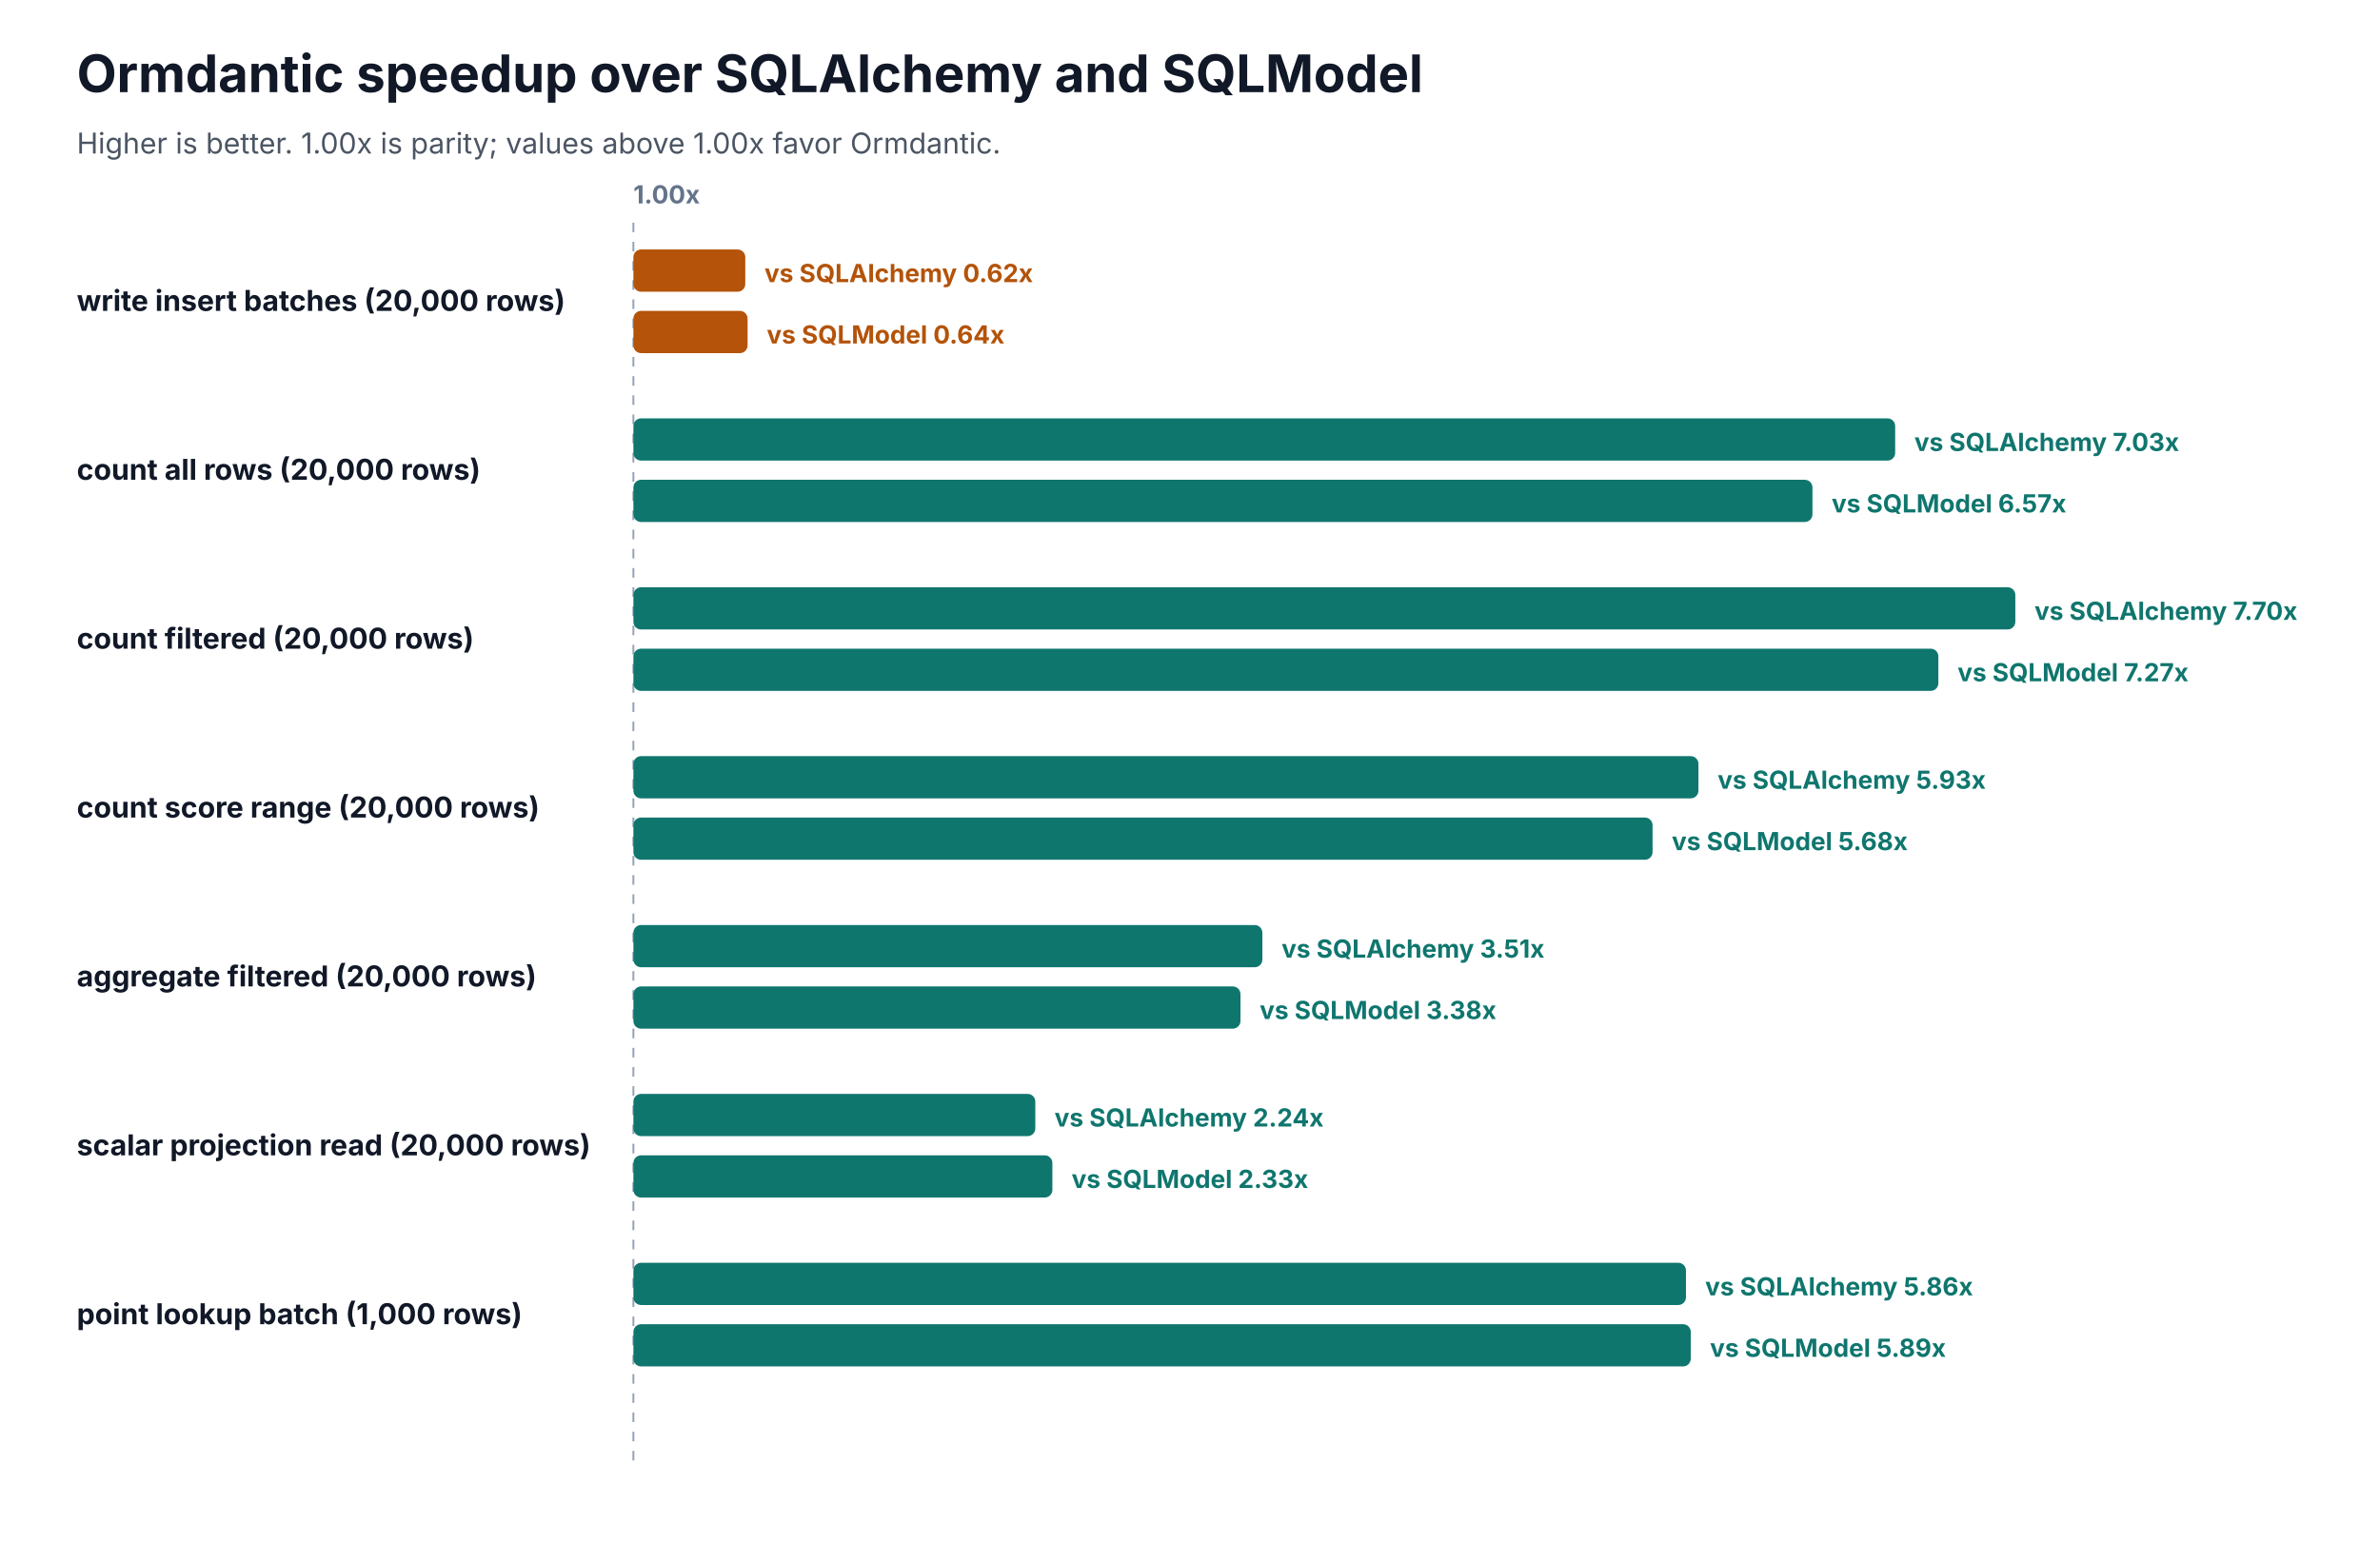
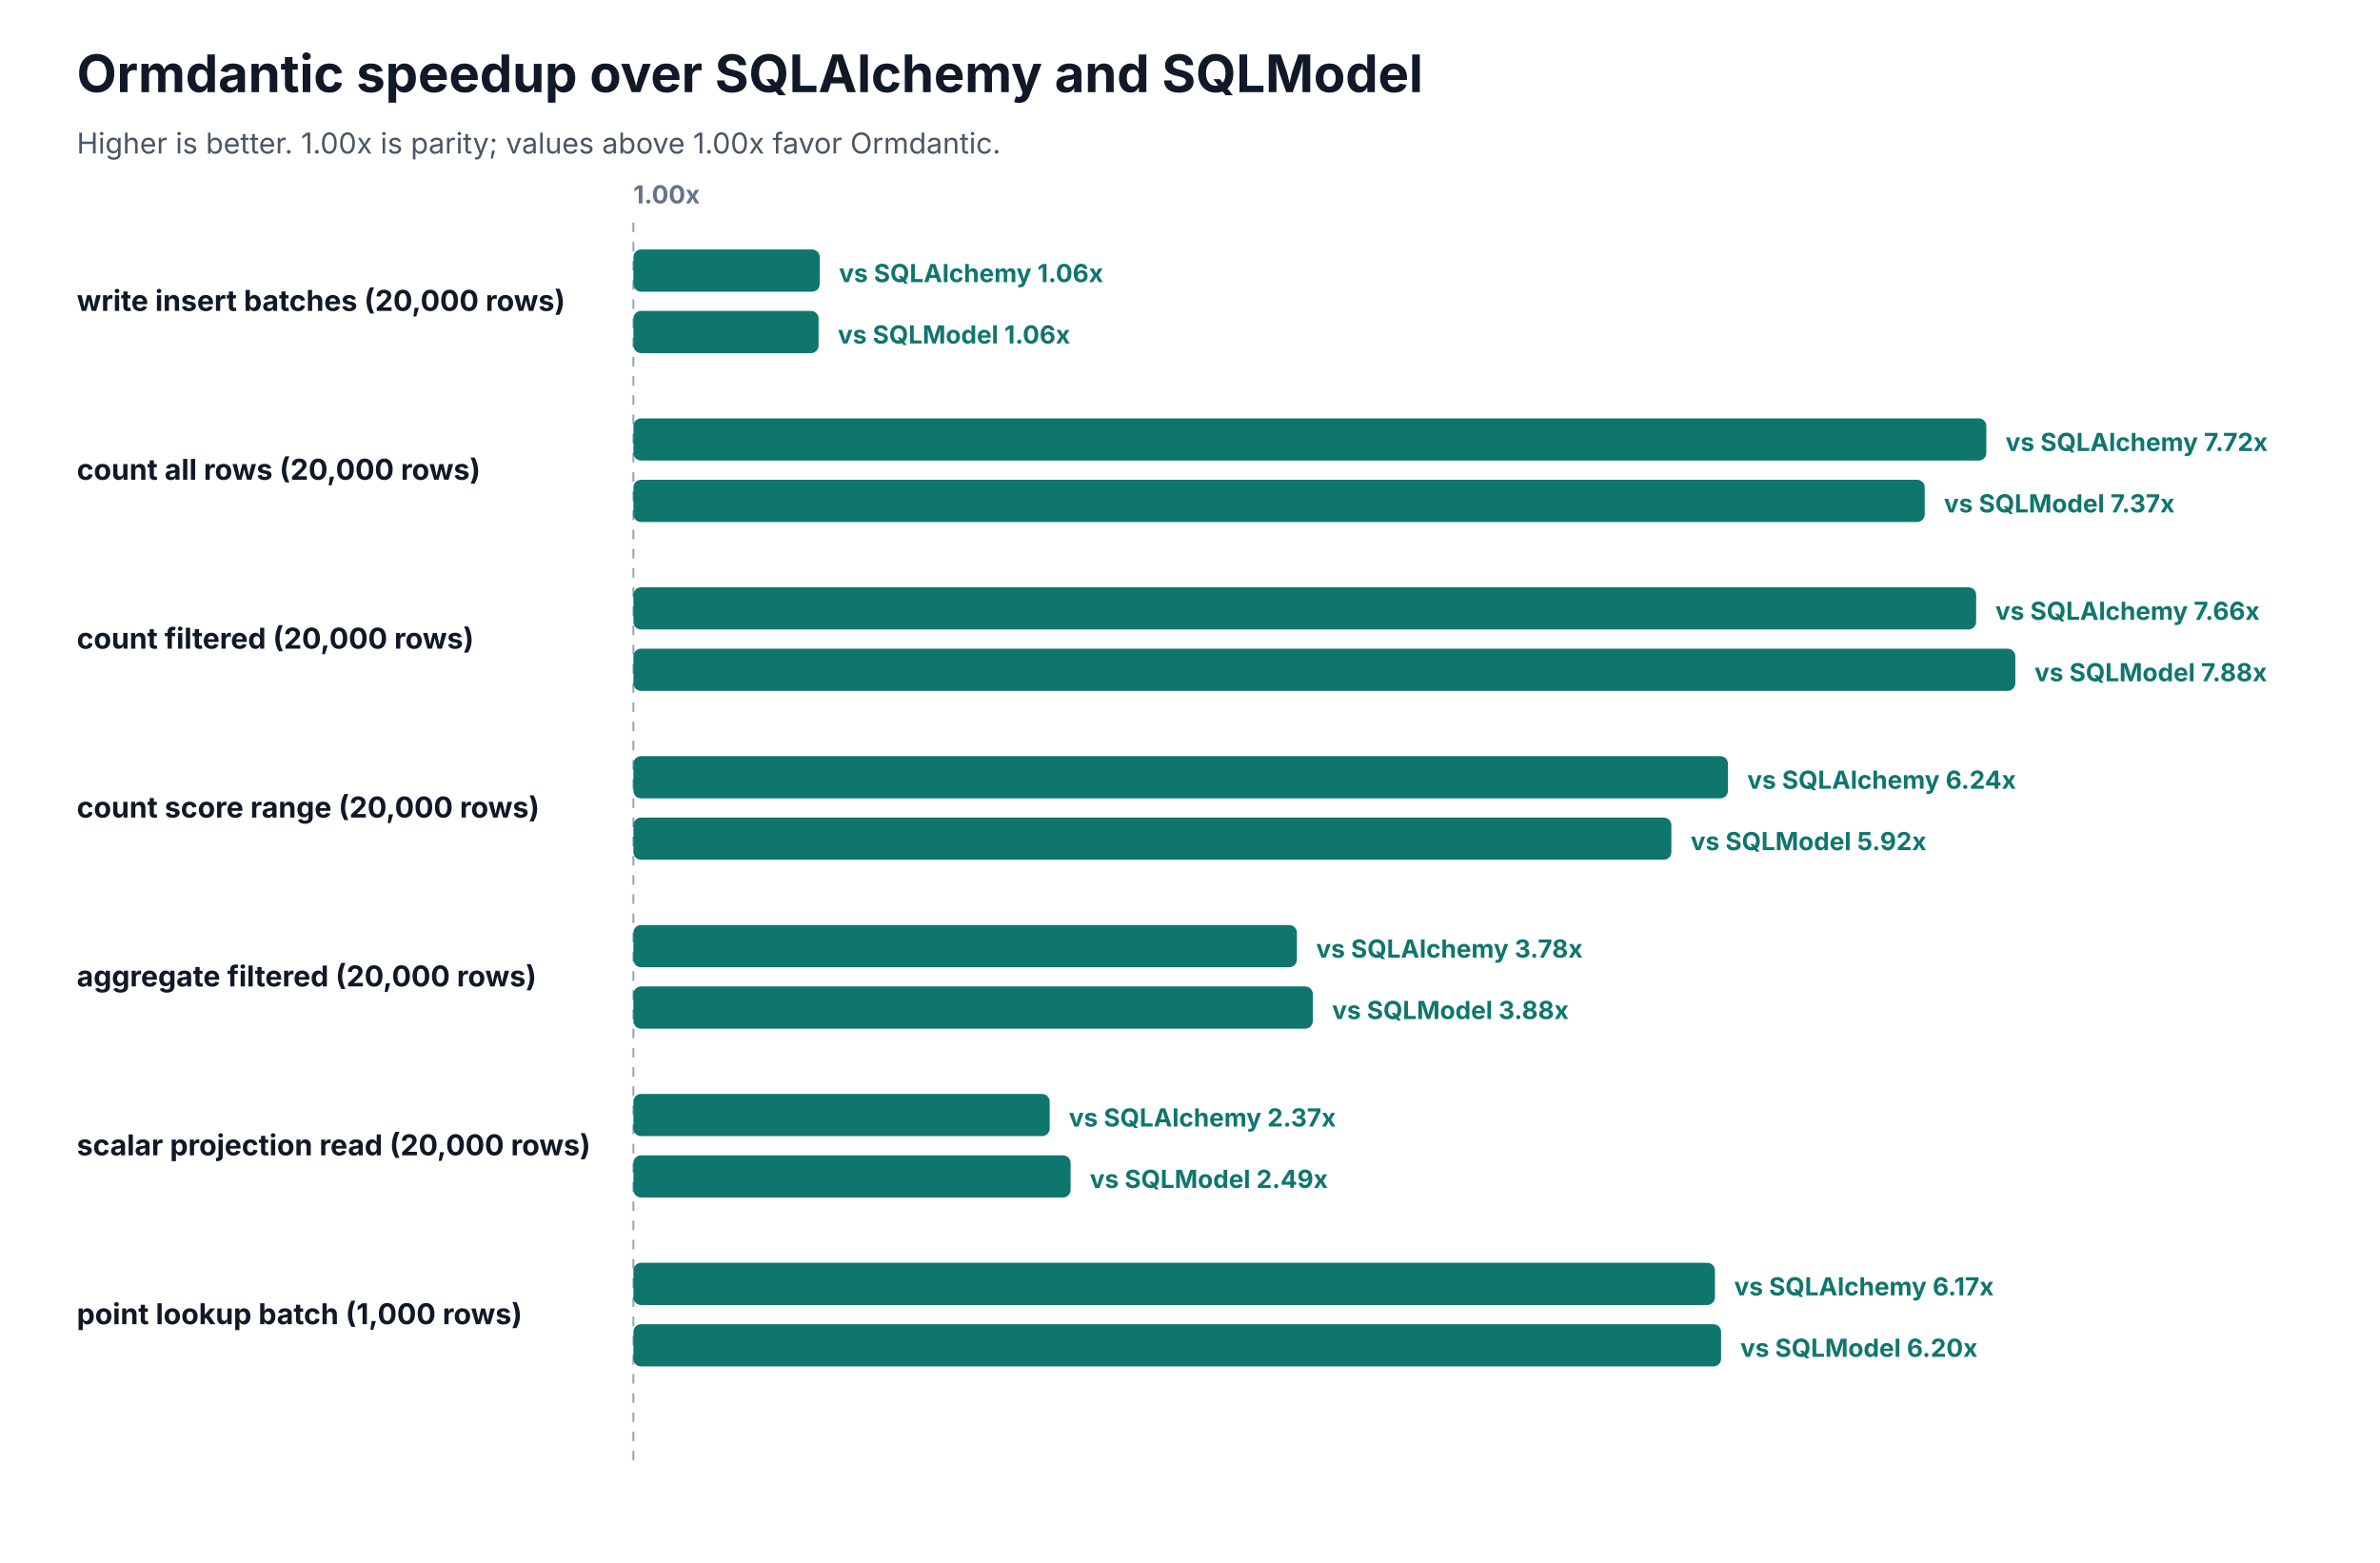
<svg xmlns="http://www.w3.org/2000/svg" width="1240" height="814" viewBox="0 0 1240 814" role="img">
  <style>text{font-family:Inter,ui-sans-serif,system-ui,-apple-system,BlinkMacSystemFont,'Segoe UI',sans-serif;letter-spacing:0}</style>
  <text x="40.0" y="48.0" font-size="27" font-weight="700" fill="#111827">Ormdantic speedup over SQLAlchemy and SQLModel</text>
  <text x="40.0" y="80.0" font-size="15" font-weight="400" fill="#4b5563">Higher is better. 1.00x is parity; values above 1.00x favor Ormdantic.</text>
  <line x1="330" y1="116" x2="330" y2="766" stroke="#94a3b8" stroke-width="1" stroke-dasharray="5 5" />
  <text x="330.0" y="106.0" font-size="13" font-weight="700" fill="#64748b">1.00x</text>
  <text x="40.0" y="162.0" font-size="15" font-weight="700" fill="#111827">write insert batches (20,000 rows)</text>
-   <rect x="330.0" y="130.0" width="58.3" height="22.0" rx="4" fill="#b45309" />
-   <text x="398.3" y="147.0" font-size="13" font-weight="700" fill="#b45309">vs SQLAlchemy 0.62x</text>
-   <rect x="330.0" y="162.0" width="59.5" height="22.0" rx="4" fill="#b45309" />
-   <text x="399.5" y="179.0" font-size="13" font-weight="700" fill="#b45309">vs SQLModel 0.64x</text>
+   <rect x="330.0" y="130.0" width="97.1" height="22.0" rx="4" fill="#0f766e" />
+   <text x="437.1" y="147.0" font-size="13" font-weight="700" fill="#0f766e">vs SQLAlchemy 1.06x</text>
+   <rect x="330.0" y="162.0" width="96.5" height="22.0" rx="4" fill="#0f766e" />
+   <text x="436.5" y="179.0" font-size="13" font-weight="700" fill="#0f766e">vs SQLModel 1.06x</text>
  <text x="40.0" y="250.0" font-size="15" font-weight="700" fill="#111827">count all rows (20,000 rows)</text>
-   <rect x="330.0" y="218.0" width="657.4" height="22.0" rx="4" fill="#0f766e" />
-   <text x="997.4" y="235.0" font-size="13" font-weight="700" fill="#0f766e">vs SQLAlchemy 7.03x</text>
-   <rect x="330.0" y="250.0" width="614.3" height="22.0" rx="4" fill="#0f766e" />
-   <text x="954.3" y="267.0" font-size="13" font-weight="700" fill="#0f766e">vs SQLModel 6.57x</text>
+   <rect x="330.0" y="218.0" width="704.9" height="22.0" rx="4" fill="#0f766e" />
+   <text x="1044.9" y="235.0" font-size="13" font-weight="700" fill="#0f766e">vs SQLAlchemy 7.72x</text>
+   <rect x="330.0" y="250.0" width="672.8" height="22.0" rx="4" fill="#0f766e" />
+   <text x="1012.8" y="267.0" font-size="13" font-weight="700" fill="#0f766e">vs SQLModel 7.37x</text>
  <text x="40.0" y="338.0" font-size="15" font-weight="700" fill="#111827">count filtered (20,000 rows)</text>
-   <rect x="330.0" y="306.0" width="720.0" height="22.0" rx="4" fill="#0f766e" />
-   <text x="1060.0" y="323.0" font-size="13" font-weight="700" fill="#0f766e">vs SQLAlchemy 7.70x</text>
-   <rect x="330.0" y="338.0" width="679.9" height="22.0" rx="4" fill="#0f766e" />
-   <text x="1019.9" y="355.0" font-size="13" font-weight="700" fill="#0f766e">vs SQLModel 7.27x</text>
+   <rect x="330.0" y="306.0" width="699.6" height="22.0" rx="4" fill="#0f766e" />
+   <text x="1039.6" y="323.0" font-size="13" font-weight="700" fill="#0f766e">vs SQLAlchemy 7.66x</text>
+   <rect x="330.0" y="338.0" width="720.0" height="22.0" rx="4" fill="#0f766e" />
+   <text x="1060.0" y="355.0" font-size="13" font-weight="700" fill="#0f766e">vs SQLModel 7.88x</text>
  <text x="40.0" y="426.0" font-size="15" font-weight="700" fill="#111827">count score range (20,000 rows)</text>
-   <rect x="330.0" y="394.0" width="554.9" height="22.0" rx="4" fill="#0f766e" />
-   <text x="894.9" y="411.0" font-size="13" font-weight="700" fill="#0f766e">vs SQLAlchemy 5.93x</text>
-   <rect x="330.0" y="426.0" width="531.0" height="22.0" rx="4" fill="#0f766e" />
-   <text x="871.0" y="443.0" font-size="13" font-weight="700" fill="#0f766e">vs SQLModel 5.68x</text>
+   <rect x="330.0" y="394.0" width="570.3" height="22.0" rx="4" fill="#0f766e" />
+   <text x="910.3" y="411.0" font-size="13" font-weight="700" fill="#0f766e">vs SQLAlchemy 6.24x</text>
+   <rect x="330.0" y="426.0" width="540.8" height="22.0" rx="4" fill="#0f766e" />
+   <text x="880.8" y="443.0" font-size="13" font-weight="700" fill="#0f766e">vs SQLModel 5.92x</text>
  <text x="40.0" y="514.0" font-size="15" font-weight="700" fill="#111827">aggregate filtered (20,000 rows)</text>
-   <rect x="330.0" y="482.0" width="327.7" height="22.0" rx="4" fill="#0f766e" />
-   <text x="667.7" y="499.0" font-size="13" font-weight="700" fill="#0f766e">vs SQLAlchemy 3.51x</text>
-   <rect x="330.0" y="514.0" width="316.3" height="22.0" rx="4" fill="#0f766e" />
-   <text x="656.3" y="531.0" font-size="13" font-weight="700" fill="#0f766e">vs SQLModel 3.38x</text>
+   <rect x="330.0" y="482.0" width="345.7" height="22.0" rx="4" fill="#0f766e" />
+   <text x="685.7" y="499.0" font-size="13" font-weight="700" fill="#0f766e">vs SQLAlchemy 3.78x</text>
+   <rect x="330.0" y="514.0" width="354.0" height="22.0" rx="4" fill="#0f766e" />
+   <text x="694.0" y="531.0" font-size="13" font-weight="700" fill="#0f766e">vs SQLModel 3.88x</text>
  <text x="40.0" y="602.0" font-size="15" font-weight="700" fill="#111827">scalar projection read (20,000 rows)</text>
-   <rect x="330.0" y="570.0" width="209.4" height="22.0" rx="4" fill="#0f766e" />
-   <text x="549.4" y="587.0" font-size="13" font-weight="700" fill="#0f766e">vs SQLAlchemy 2.24x</text>
-   <rect x="330.0" y="602.0" width="218.3" height="22.0" rx="4" fill="#0f766e" />
-   <text x="558.3" y="619.0" font-size="13" font-weight="700" fill="#0f766e">vs SQLModel 2.33x</text>
+   <rect x="330.0" y="570.0" width="216.9" height="22.0" rx="4" fill="#0f766e" />
+   <text x="556.9" y="587.0" font-size="13" font-weight="700" fill="#0f766e">vs SQLAlchemy 2.37x</text>
+   <rect x="330.0" y="602.0" width="227.8" height="22.0" rx="4" fill="#0f766e" />
+   <text x="567.8" y="619.0" font-size="13" font-weight="700" fill="#0f766e">vs SQLModel 2.49x</text>
  <text x="40.0" y="690.0" font-size="15" font-weight="700" fill="#111827">point lookup batch (1,000 rows)</text>
-   <rect x="330.0" y="658.0" width="548.4" height="22.0" rx="4" fill="#0f766e" />
-   <text x="888.4" y="675.0" font-size="13" font-weight="700" fill="#0f766e">vs SQLAlchemy 5.86x</text>
-   <rect x="330.0" y="690.0" width="550.9" height="22.0" rx="4" fill="#0f766e" />
-   <text x="890.9" y="707.0" font-size="13" font-weight="700" fill="#0f766e">vs SQLModel 5.89x</text>
+   <rect x="330.0" y="658.0" width="563.5" height="22.0" rx="4" fill="#0f766e" />
+   <text x="903.5" y="675.0" font-size="13" font-weight="700" fill="#0f766e">vs SQLAlchemy 6.17x</text>
+   <rect x="330.0" y="690.0" width="566.7" height="22.0" rx="4" fill="#0f766e" />
+   <text x="906.7" y="707.0" font-size="13" font-weight="700" fill="#0f766e">vs SQLModel 6.20x</text>
</svg>
